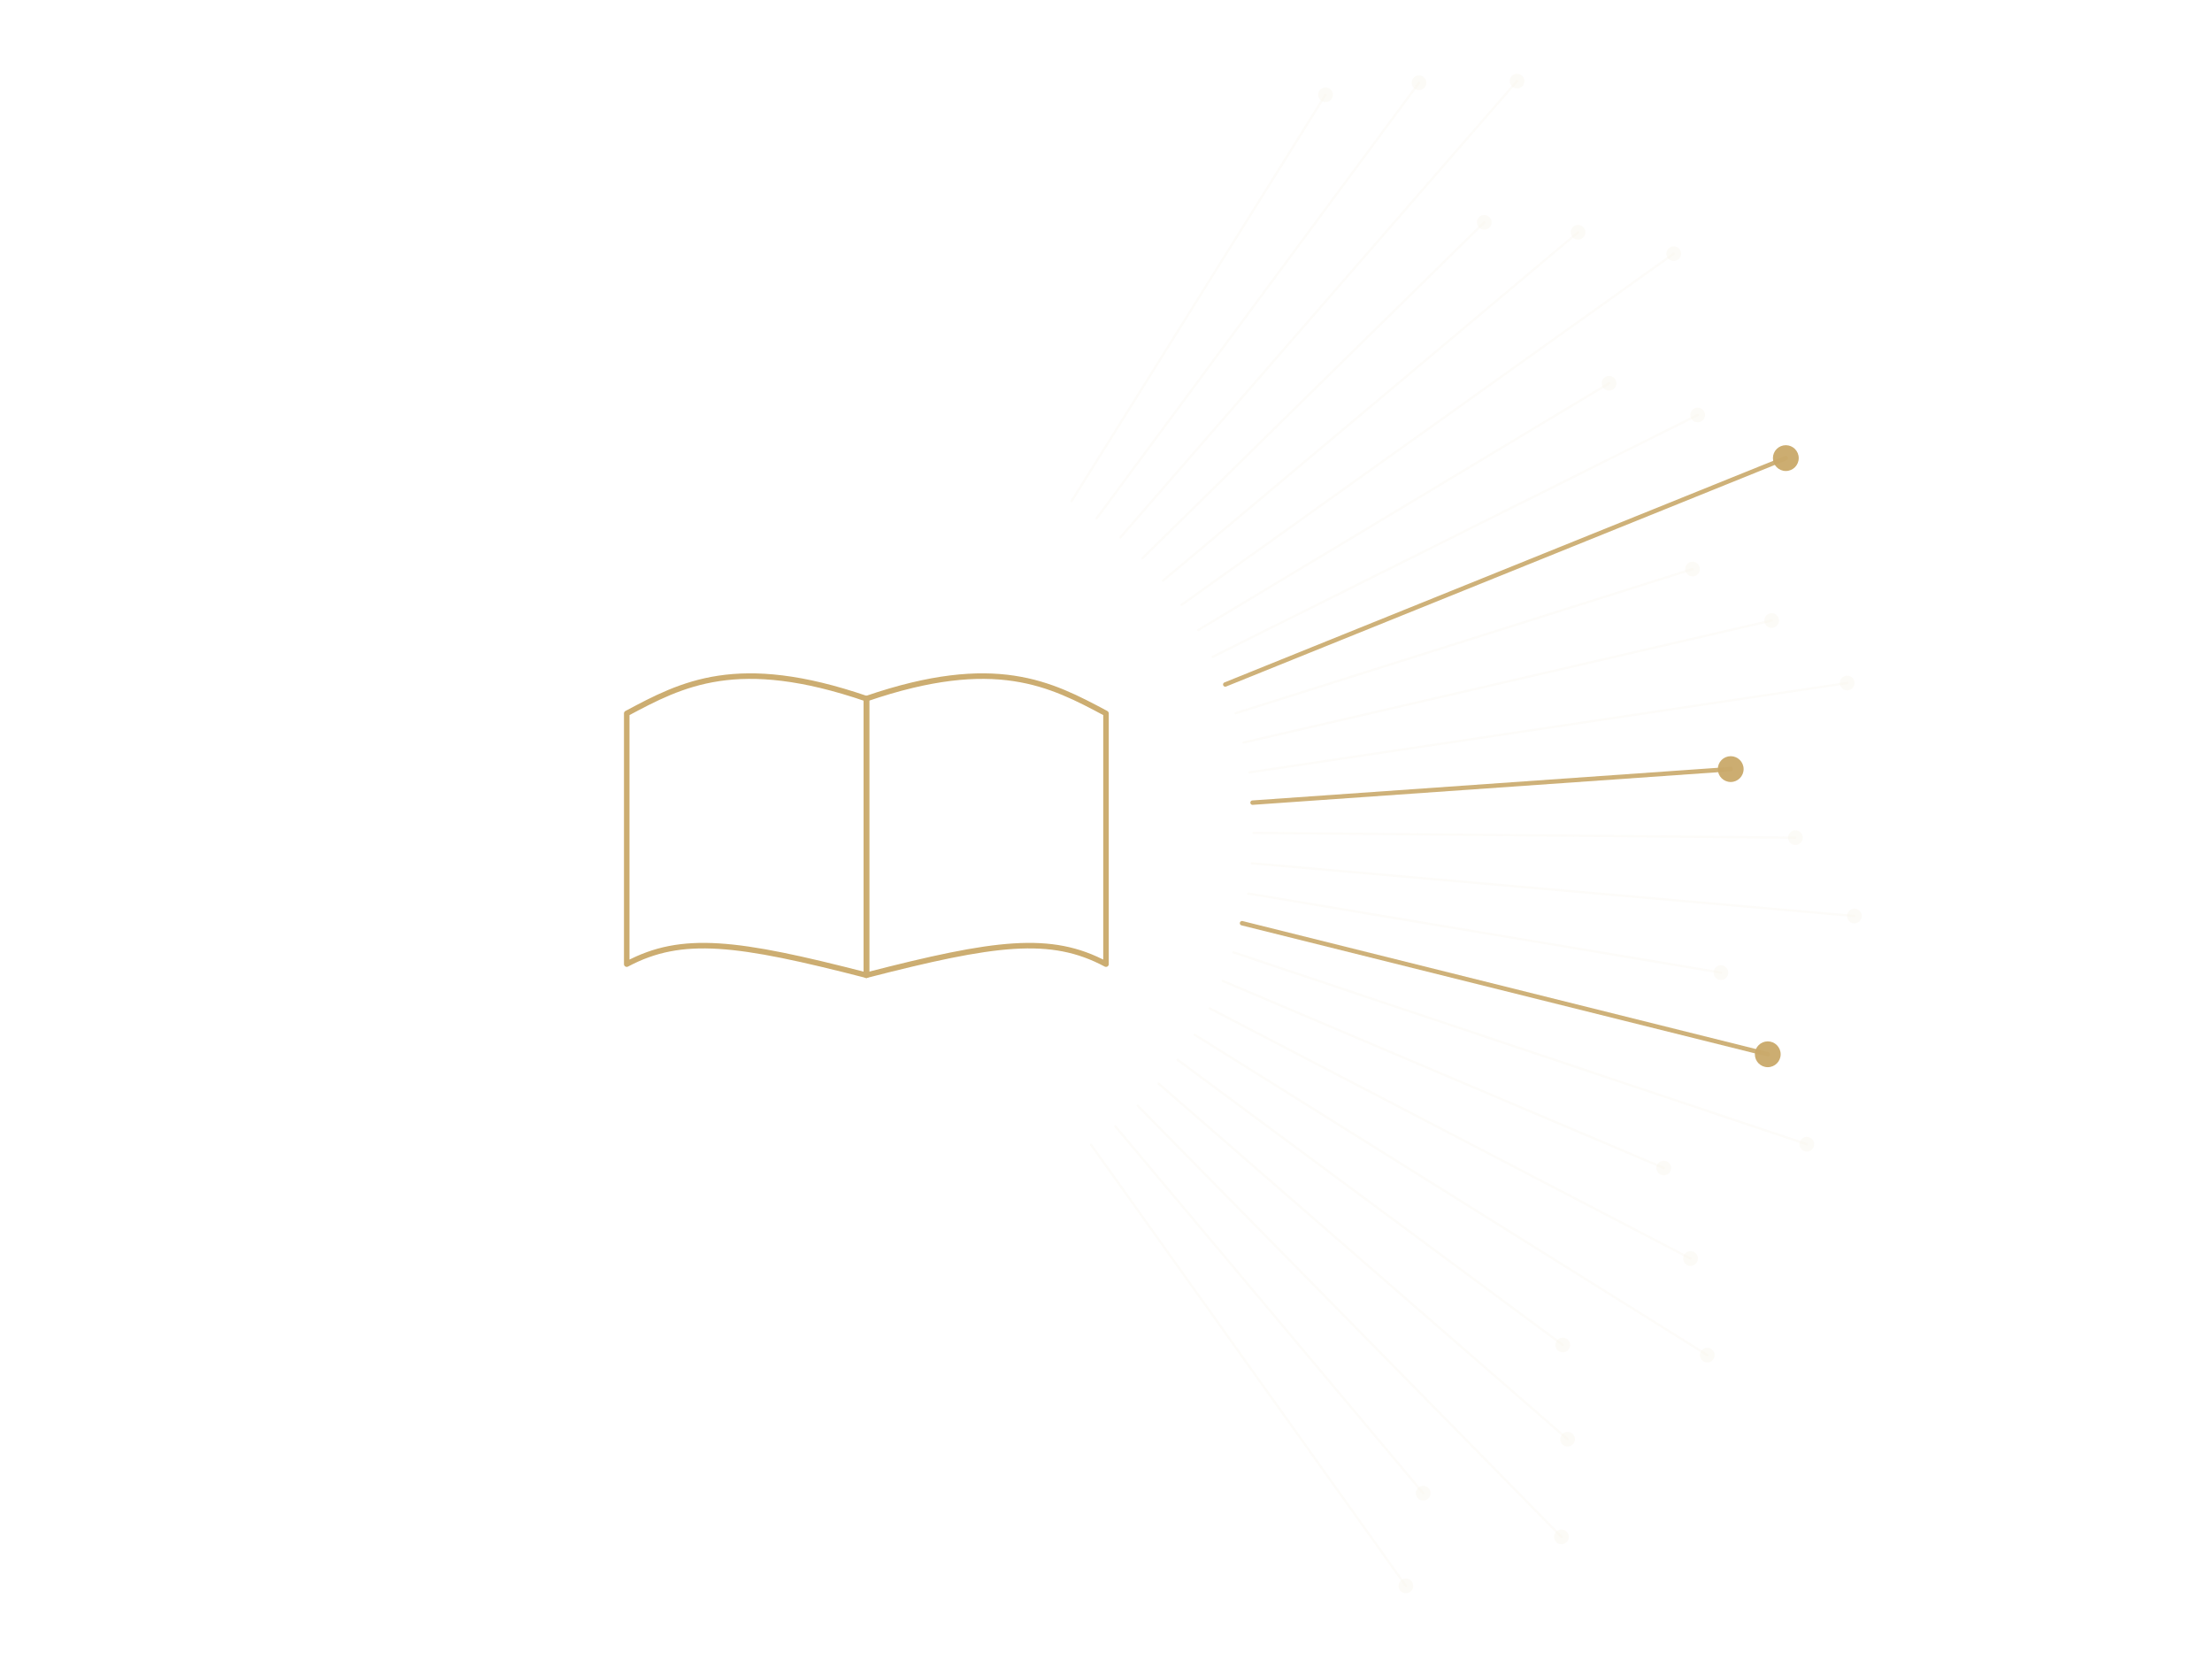
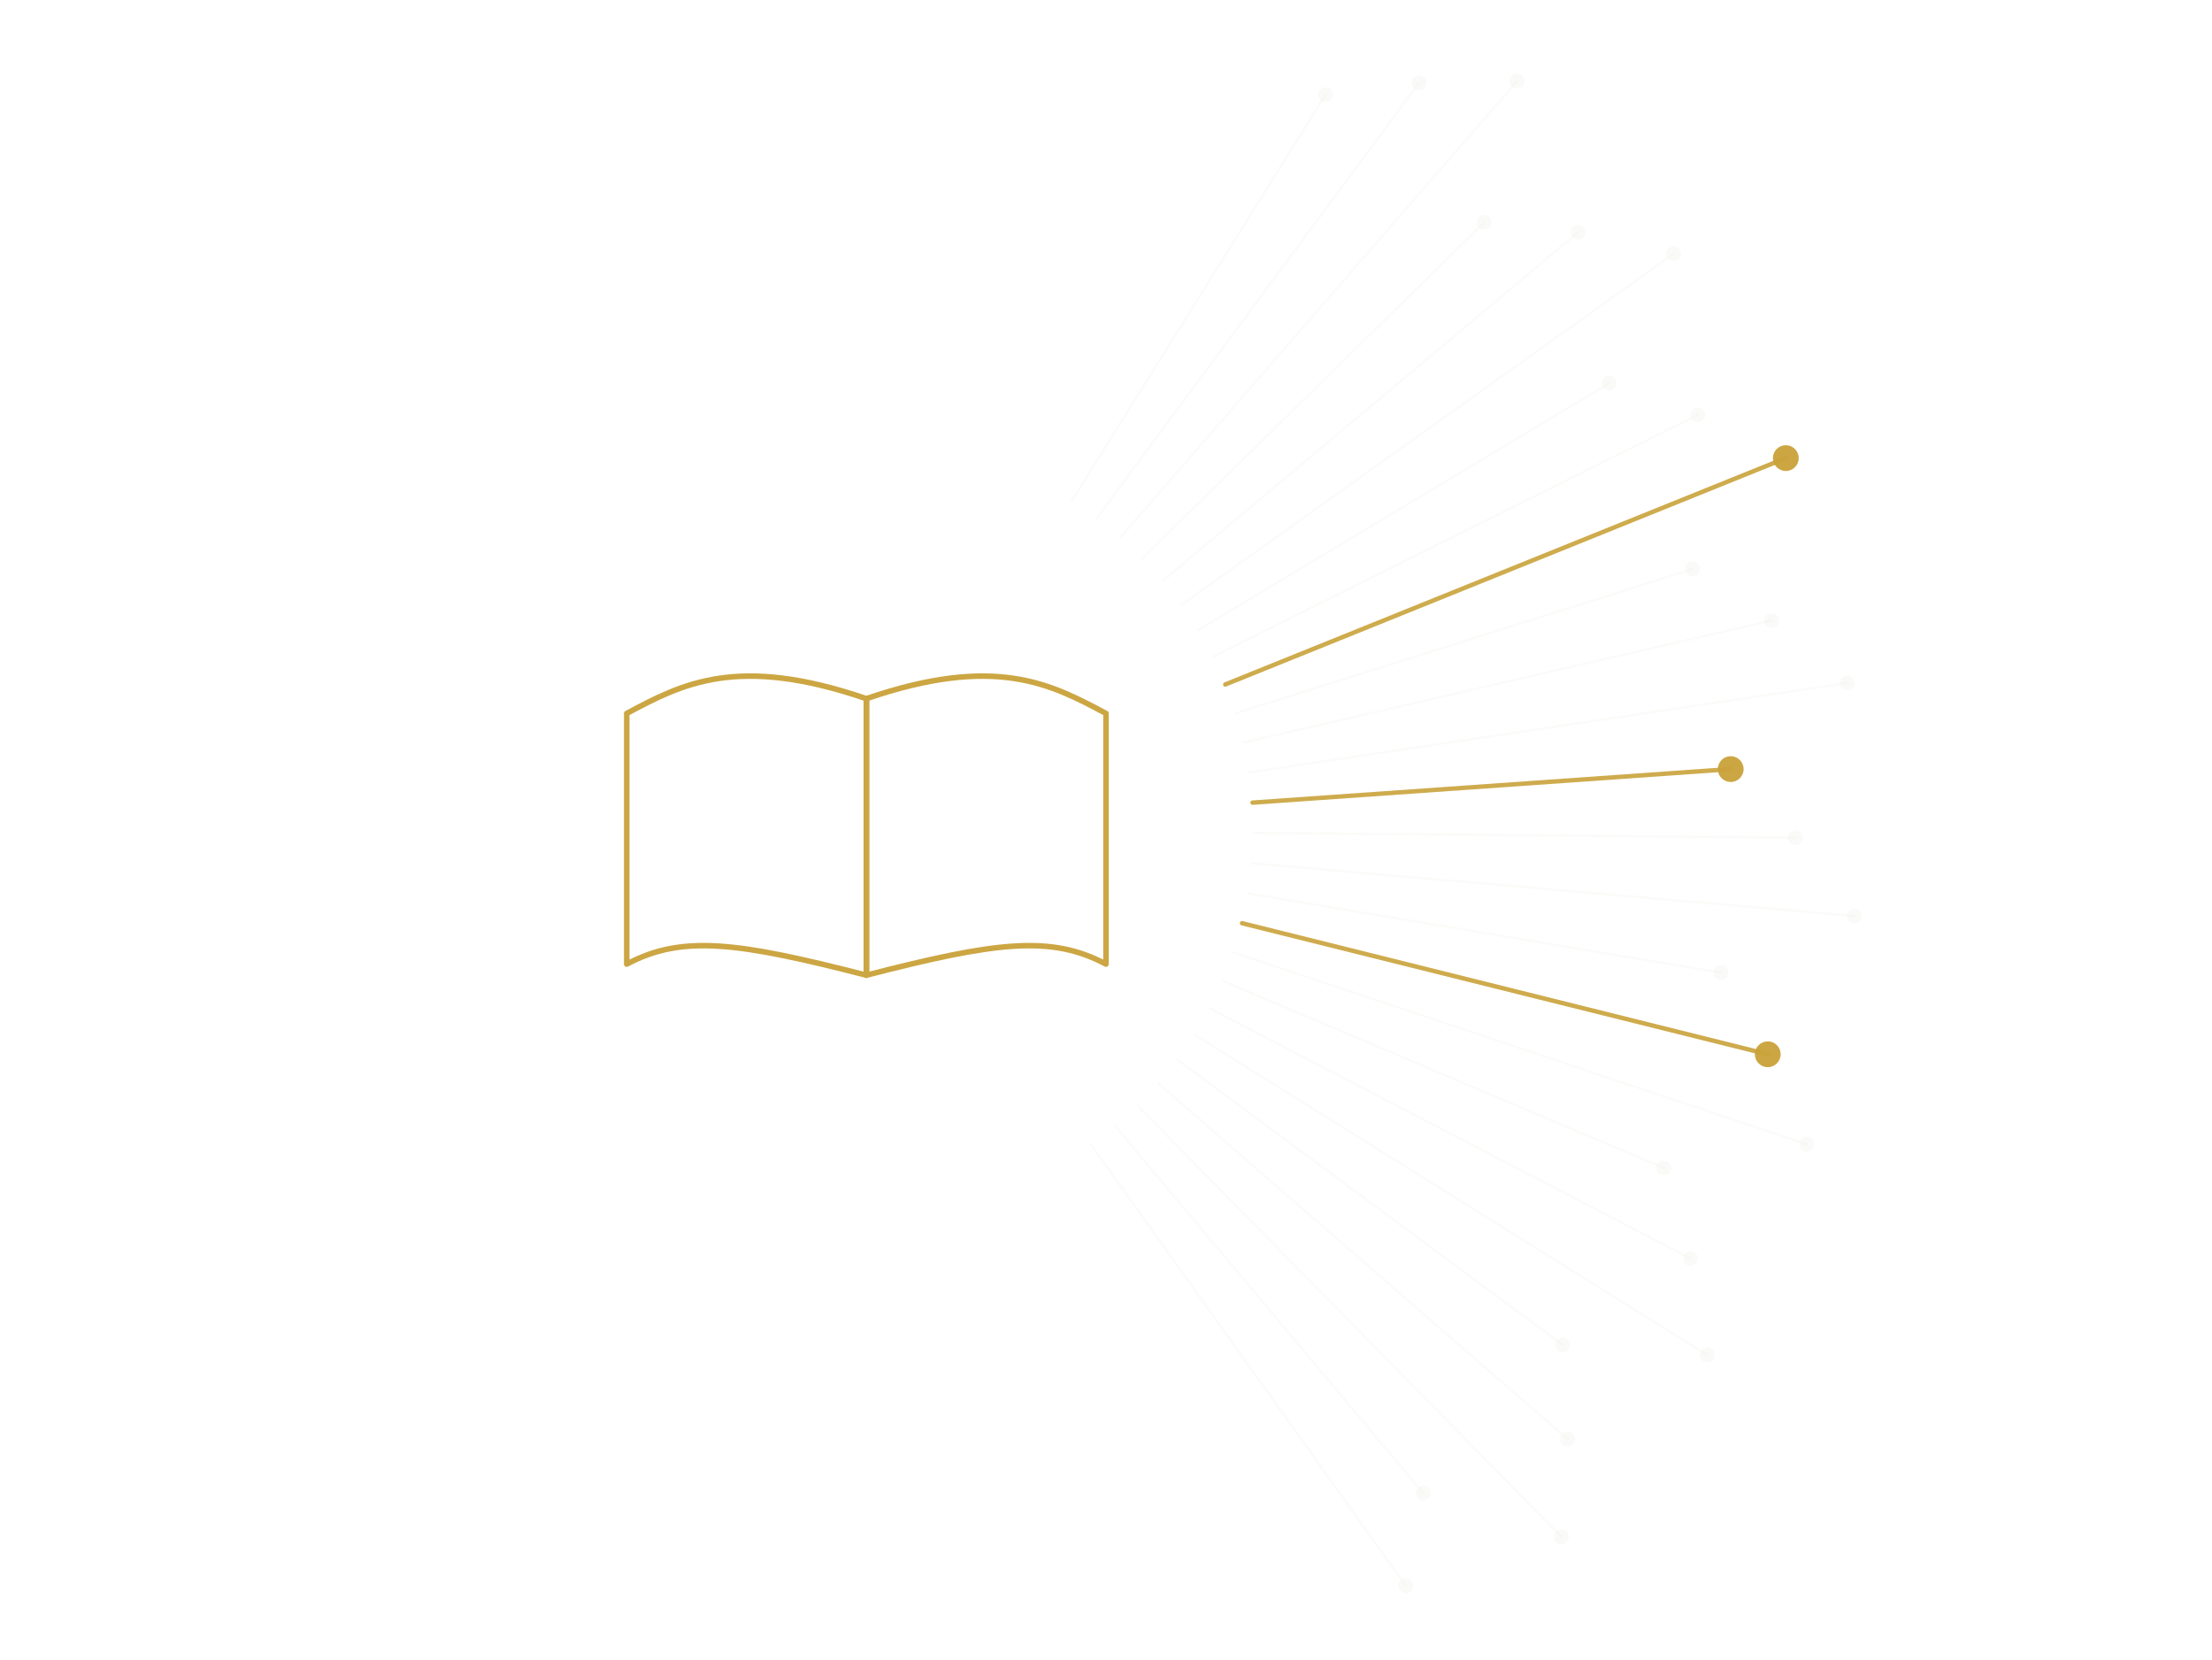
<svg xmlns="http://www.w3.org/2000/svg" viewBox="0 0 1200 900" width="1200" height="900" fill="none">
-   <line x1="581.3" y1="271.9" x2="719.1" y2="51.4" stroke="#f7f2e7" stroke-width="1.2" opacity="0.26" stroke-linecap="round" />
-   <line x1="594.9" y1="281.2" x2="769.8" y2="44.9" stroke="#f7f2e7" stroke-width="1.2" opacity="0.26" stroke-linecap="round" />
-   <line x1="607.8" y1="291.5" x2="823.0" y2="44.0" stroke="#f7f2e7" stroke-width="1.2" opacity="0.26" stroke-linecap="round" />
-   <line x1="619.8" y1="302.8" x2="805.2" y2="120.6" stroke="#f7f2e7" stroke-width="1.2" opacity="0.26" stroke-linecap="round" />
-   <line x1="630.9" y1="315.0" x2="856.1" y2="126.0" stroke="#f7f2e7" stroke-width="1.2" opacity="0.26" stroke-linecap="round" />
-   <line x1="641.0" y1="328.1" x2="908.0" y2="137.6" stroke="#f7f2e7" stroke-width="1.2" opacity="0.26" stroke-linecap="round" />
-   <line x1="650.0" y1="341.8" x2="872.9" y2="207.9" stroke="#f7f2e7" stroke-width="1.2" opacity="0.26" stroke-linecap="round" />
-   <line x1="657.9" y1="356.3" x2="921.0" y2="225.1" stroke="#f7f2e7" stroke-width="1.2" opacity="0.26" stroke-linecap="round" />
-   <line x1="664.7" y1="371.3" x2="968.8" y2="248.5" stroke="#c9a96a" stroke-width="2.4" opacity="0.9" stroke-linecap="round" />
-   <line x1="670.3" y1="386.9" x2="918.2" y2="308.7" stroke="#f7f2e7" stroke-width="1.2" opacity="0.26" stroke-linecap="round" />
-   <line x1="674.6" y1="402.8" x2="961.1" y2="336.6" stroke="#f7f2e7" stroke-width="1.2" opacity="0.26" stroke-linecap="round" />
-   <line x1="677.7" y1="419.0" x2="1002.1" y2="370.5" stroke="#f7f2e7" stroke-width="1.2" opacity="0.26" stroke-linecap="round" />
-   <line x1="679.5" y1="435.4" x2="938.9" y2="417.2" stroke="#c9a96a" stroke-width="2.4" opacity="0.9" stroke-linecap="round" />
-   <line x1="680.0" y1="451.8" x2="974.0" y2="454.4" stroke="#f7f2e7" stroke-width="1.2" opacity="0.26" stroke-linecap="round" />
-   <line x1="679.2" y1="468.3" x2="1006.0" y2="496.9" stroke="#f7f2e7" stroke-width="1.2" opacity="0.26" stroke-linecap="round" />
-   <line x1="677.1" y1="484.7" x2="933.6" y2="527.6" stroke="#f7f2e7" stroke-width="1.2" opacity="0.26" stroke-linecap="round" />
-   <line x1="673.8" y1="500.8" x2="959.0" y2="571.9" stroke="#c9a96a" stroke-width="2.4" opacity="0.9" stroke-linecap="round" />
-   <line x1="669.1" y1="516.6" x2="980.2" y2="620.7" stroke="#f7f2e7" stroke-width="1.2" opacity="0.26" stroke-linecap="round" />
-   <line x1="663.3" y1="532.1" x2="902.6" y2="633.6" stroke="#f7f2e7" stroke-width="1.2" opacity="0.26" stroke-linecap="round" />
-   <line x1="656.3" y1="547.0" x2="917.1" y2="682.7" stroke="#f7f2e7" stroke-width="1.2" opacity="0.26" stroke-linecap="round" />
-   <line x1="648.1" y1="561.3" x2="926.2" y2="735.1" stroke="#f7f2e7" stroke-width="1.2" opacity="0.26" stroke-linecap="round" />
-   <line x1="638.8" y1="574.9" x2="847.8" y2="729.6" stroke="#f7f2e7" stroke-width="1.2" opacity="0.26" stroke-linecap="round" />
-   <line x1="628.5" y1="587.8" x2="850.4" y2="780.7" stroke="#f7f2e7" stroke-width="1.2" opacity="0.26" stroke-linecap="round" />
-   <line x1="617.2" y1="599.8" x2="847.1" y2="833.7" stroke="#f7f2e7" stroke-width="1.2" opacity="0.26" stroke-linecap="round" />
-   <line x1="605.0" y1="610.9" x2="772.1" y2="810.0" stroke="#f7f2e7" stroke-width="1.2" opacity="0.26" stroke-linecap="round" />
-   <line x1="591.9" y1="621.0" x2="762.7" y2="860.3" stroke="#f7f2e7" stroke-width="1.2" opacity="0.26" stroke-linecap="round" />
-   <circle cx="719.1" cy="51.4" r="4" fill="#f7f2e7" opacity="0.32" />
-   <circle cx="769.8" cy="44.9" r="4" fill="#f7f2e7" opacity="0.32" />
-   <circle cx="823.0" cy="44.0" r="4" fill="#f7f2e7" opacity="0.32" />
-   <circle cx="805.2" cy="120.6" r="4" fill="#f7f2e7" opacity="0.32" />
-   <circle cx="856.1" cy="126.0" r="4" fill="#f7f2e7" opacity="0.32" />
-   <circle cx="908.0" cy="137.6" r="4" fill="#f7f2e7" opacity="0.32" />
-   <circle cx="872.9" cy="207.9" r="4" fill="#f7f2e7" opacity="0.32" />
-   <circle cx="921.0" cy="225.1" r="4" fill="#f7f2e7" opacity="0.32" />
-   <circle cx="968.8" cy="248.5" r="4" fill="#f7f2e7" opacity="0.32" />
-   <circle cx="918.2" cy="308.7" r="4" fill="#f7f2e7" opacity="0.32" />
-   <circle cx="961.1" cy="336.6" r="4" fill="#f7f2e7" opacity="0.32" />
-   <circle cx="1002.1" cy="370.5" r="4" fill="#f7f2e7" opacity="0.32" />
-   <circle cx="938.9" cy="417.2" r="4" fill="#f7f2e7" opacity="0.32" />
-   <circle cx="974.0" cy="454.4" r="4" fill="#f7f2e7" opacity="0.32" />
-   <circle cx="1006.0" cy="496.9" r="4" fill="#f7f2e7" opacity="0.32" />
-   <circle cx="933.6" cy="527.6" r="4" fill="#f7f2e7" opacity="0.32" />
-   <circle cx="959.0" cy="571.9" r="4" fill="#f7f2e7" opacity="0.32" />
-   <circle cx="980.2" cy="620.7" r="4" fill="#f7f2e7" opacity="0.32" />
-   <circle cx="902.6" cy="633.6" r="4" fill="#f7f2e7" opacity="0.32" />
-   <circle cx="917.1" cy="682.7" r="4" fill="#f7f2e7" opacity="0.32" />
-   <circle cx="926.2" cy="735.1" r="4" fill="#f7f2e7" opacity="0.32" />
-   <circle cx="847.8" cy="729.6" r="4" fill="#f7f2e7" opacity="0.32" />
-   <circle cx="850.4" cy="780.7" r="4" fill="#f7f2e7" opacity="0.32" />
-   <circle cx="847.1" cy="833.7" r="4" fill="#f7f2e7" opacity="0.32" />
-   <circle cx="772.1" cy="810.0" r="4" fill="#f7f2e7" opacity="0.32" />
-   <circle cx="762.7" cy="860.3" r="4" fill="#f7f2e7" opacity="0.32" />
-   <circle cx="968.8" cy="248.5" r="7" fill="#c9a96a" opacity="0.95" />
-   <circle cx="938.9" cy="417.2" r="7" fill="#c9a96a" opacity="0.95" />
-   <circle cx="959.0" cy="571.9" r="7" fill="#c9a96a" opacity="0.95" />
-   <g stroke="#c9a96a" stroke-width="3" stroke-linecap="round" stroke-linejoin="round" opacity="0.95">
+   <line x1="581.3" y1="271.9" x2="719.1" y2="51.4" stroke="#f0eee9" stroke-width="1.2" opacity="0.26" stroke-linecap="round" />
+   <line x1="594.9" y1="281.2" x2="769.8" y2="44.9" stroke="#f0eee9" stroke-width="1.2" opacity="0.26" stroke-linecap="round" />
+   <line x1="607.8" y1="291.5" x2="823.0" y2="44.0" stroke="#f0eee9" stroke-width="1.2" opacity="0.26" stroke-linecap="round" />
+   <line x1="619.8" y1="302.8" x2="805.2" y2="120.6" stroke="#f0eee9" stroke-width="1.2" opacity="0.26" stroke-linecap="round" />
+   <line x1="630.9" y1="315.0" x2="856.1" y2="126.0" stroke="#f0eee9" stroke-width="1.2" opacity="0.26" stroke-linecap="round" />
+   <line x1="641.0" y1="328.1" x2="908.0" y2="137.6" stroke="#f0eee9" stroke-width="1.2" opacity="0.26" stroke-linecap="round" />
+   <line x1="650.0" y1="341.8" x2="872.9" y2="207.9" stroke="#f0eee9" stroke-width="1.2" opacity="0.26" stroke-linecap="round" />
+   <line x1="657.9" y1="356.3" x2="921.0" y2="225.1" stroke="#f0eee9" stroke-width="1.2" opacity="0.26" stroke-linecap="round" />
+   <line x1="664.7" y1="371.3" x2="968.8" y2="248.5" stroke="#c9a23a" stroke-width="2.4" opacity="0.9" stroke-linecap="round" />
+   <line x1="670.3" y1="386.9" x2="918.2" y2="308.7" stroke="#f0eee9" stroke-width="1.2" opacity="0.26" stroke-linecap="round" />
+   <line x1="674.6" y1="402.8" x2="961.1" y2="336.6" stroke="#f0eee9" stroke-width="1.2" opacity="0.26" stroke-linecap="round" />
+   <line x1="677.7" y1="419.0" x2="1002.1" y2="370.5" stroke="#f0eee9" stroke-width="1.2" opacity="0.26" stroke-linecap="round" />
+   <line x1="679.5" y1="435.4" x2="938.9" y2="417.2" stroke="#c9a23a" stroke-width="2.4" opacity="0.9" stroke-linecap="round" />
+   <line x1="680.0" y1="451.8" x2="974.0" y2="454.4" stroke="#f0eee9" stroke-width="1.2" opacity="0.26" stroke-linecap="round" />
+   <line x1="679.2" y1="468.3" x2="1006.0" y2="496.9" stroke="#f0eee9" stroke-width="1.2" opacity="0.26" stroke-linecap="round" />
+   <line x1="677.1" y1="484.7" x2="933.6" y2="527.6" stroke="#f0eee9" stroke-width="1.2" opacity="0.26" stroke-linecap="round" />
+   <line x1="673.8" y1="500.8" x2="959.0" y2="571.9" stroke="#c9a23a" stroke-width="2.4" opacity="0.9" stroke-linecap="round" />
+   <line x1="669.1" y1="516.6" x2="980.2" y2="620.7" stroke="#f0eee9" stroke-width="1.2" opacity="0.26" stroke-linecap="round" />
+   <line x1="663.3" y1="532.1" x2="902.6" y2="633.6" stroke="#f0eee9" stroke-width="1.2" opacity="0.26" stroke-linecap="round" />
+   <line x1="656.3" y1="547.0" x2="917.1" y2="682.7" stroke="#f0eee9" stroke-width="1.2" opacity="0.26" stroke-linecap="round" />
+   <line x1="648.1" y1="561.3" x2="926.2" y2="735.1" stroke="#f0eee9" stroke-width="1.2" opacity="0.26" stroke-linecap="round" />
+   <line x1="638.8" y1="574.9" x2="847.8" y2="729.6" stroke="#f0eee9" stroke-width="1.2" opacity="0.26" stroke-linecap="round" />
+   <line x1="628.5" y1="587.8" x2="850.4" y2="780.7" stroke="#f0eee9" stroke-width="1.2" opacity="0.26" stroke-linecap="round" />
+   <line x1="617.2" y1="599.8" x2="847.1" y2="833.7" stroke="#f0eee9" stroke-width="1.2" opacity="0.26" stroke-linecap="round" />
+   <line x1="605.0" y1="610.9" x2="772.1" y2="810.0" stroke="#f0eee9" stroke-width="1.2" opacity="0.26" stroke-linecap="round" />
+   <line x1="591.9" y1="621.0" x2="762.7" y2="860.3" stroke="#f0eee9" stroke-width="1.2" opacity="0.26" stroke-linecap="round" />
+   <circle cx="719.1" cy="51.4" r="4" fill="#f0eee9" opacity="0.32" />
+   <circle cx="769.8" cy="44.9" r="4" fill="#f0eee9" opacity="0.32" />
+   <circle cx="823.0" cy="44.0" r="4" fill="#f0eee9" opacity="0.32" />
+   <circle cx="805.2" cy="120.6" r="4" fill="#f0eee9" opacity="0.32" />
+   <circle cx="856.1" cy="126.0" r="4" fill="#f0eee9" opacity="0.32" />
+   <circle cx="908.0" cy="137.6" r="4" fill="#f0eee9" opacity="0.32" />
+   <circle cx="872.9" cy="207.9" r="4" fill="#f0eee9" opacity="0.32" />
+   <circle cx="921.0" cy="225.1" r="4" fill="#f0eee9" opacity="0.32" />
+   <circle cx="968.8" cy="248.5" r="4" fill="#f0eee9" opacity="0.32" />
+   <circle cx="918.2" cy="308.7" r="4" fill="#f0eee9" opacity="0.32" />
+   <circle cx="961.1" cy="336.6" r="4" fill="#f0eee9" opacity="0.32" />
+   <circle cx="1002.1" cy="370.5" r="4" fill="#f0eee9" opacity="0.32" />
+   <circle cx="938.9" cy="417.2" r="4" fill="#f0eee9" opacity="0.32" />
+   <circle cx="974.0" cy="454.4" r="4" fill="#f0eee9" opacity="0.32" />
+   <circle cx="1006.0" cy="496.9" r="4" fill="#f0eee9" opacity="0.32" />
+   <circle cx="933.6" cy="527.6" r="4" fill="#f0eee9" opacity="0.32" />
+   <circle cx="959.0" cy="571.9" r="4" fill="#f0eee9" opacity="0.32" />
+   <circle cx="980.2" cy="620.7" r="4" fill="#f0eee9" opacity="0.32" />
+   <circle cx="902.6" cy="633.6" r="4" fill="#f0eee9" opacity="0.32" />
+   <circle cx="917.1" cy="682.7" r="4" fill="#f0eee9" opacity="0.32" />
+   <circle cx="926.2" cy="735.1" r="4" fill="#f0eee9" opacity="0.32" />
+   <circle cx="847.8" cy="729.6" r="4" fill="#f0eee9" opacity="0.32" />
+   <circle cx="850.4" cy="780.7" r="4" fill="#f0eee9" opacity="0.32" />
+   <circle cx="847.1" cy="833.7" r="4" fill="#f0eee9" opacity="0.32" />
+   <circle cx="772.1" cy="810.0" r="4" fill="#f0eee9" opacity="0.32" />
+   <circle cx="762.7" cy="860.3" r="4" fill="#f0eee9" opacity="0.32" />
+   <circle cx="968.8" cy="248.5" r="7" fill="#c9a23a" opacity="0.95" />
+   <circle cx="938.9" cy="417.2" r="7" fill="#c9a23a" opacity="0.95" />
+   <circle cx="959.0" cy="571.9" r="7" fill="#c9a23a" opacity="0.95" />
+   <g stroke="#c9a23a" stroke-width="3" stroke-linecap="round" stroke-linejoin="round" opacity="0.95">
    <path d="M470 379.0 C400 355.0 370.0 371.0 340.0 387.0 L340.0 523.0 C370.0 507.0 400 511.0 470 529.0 Z" />
    <path d="M470 379.0 C540 355.0 570.0 371.0 600.0 387.0 L600.0 523.0 C570.0 507.0 540 511.0 470 529.0 Z" />
    <line x1="470" y1="379.0" x2="470" y2="529.0" />
  </g>
</svg>
